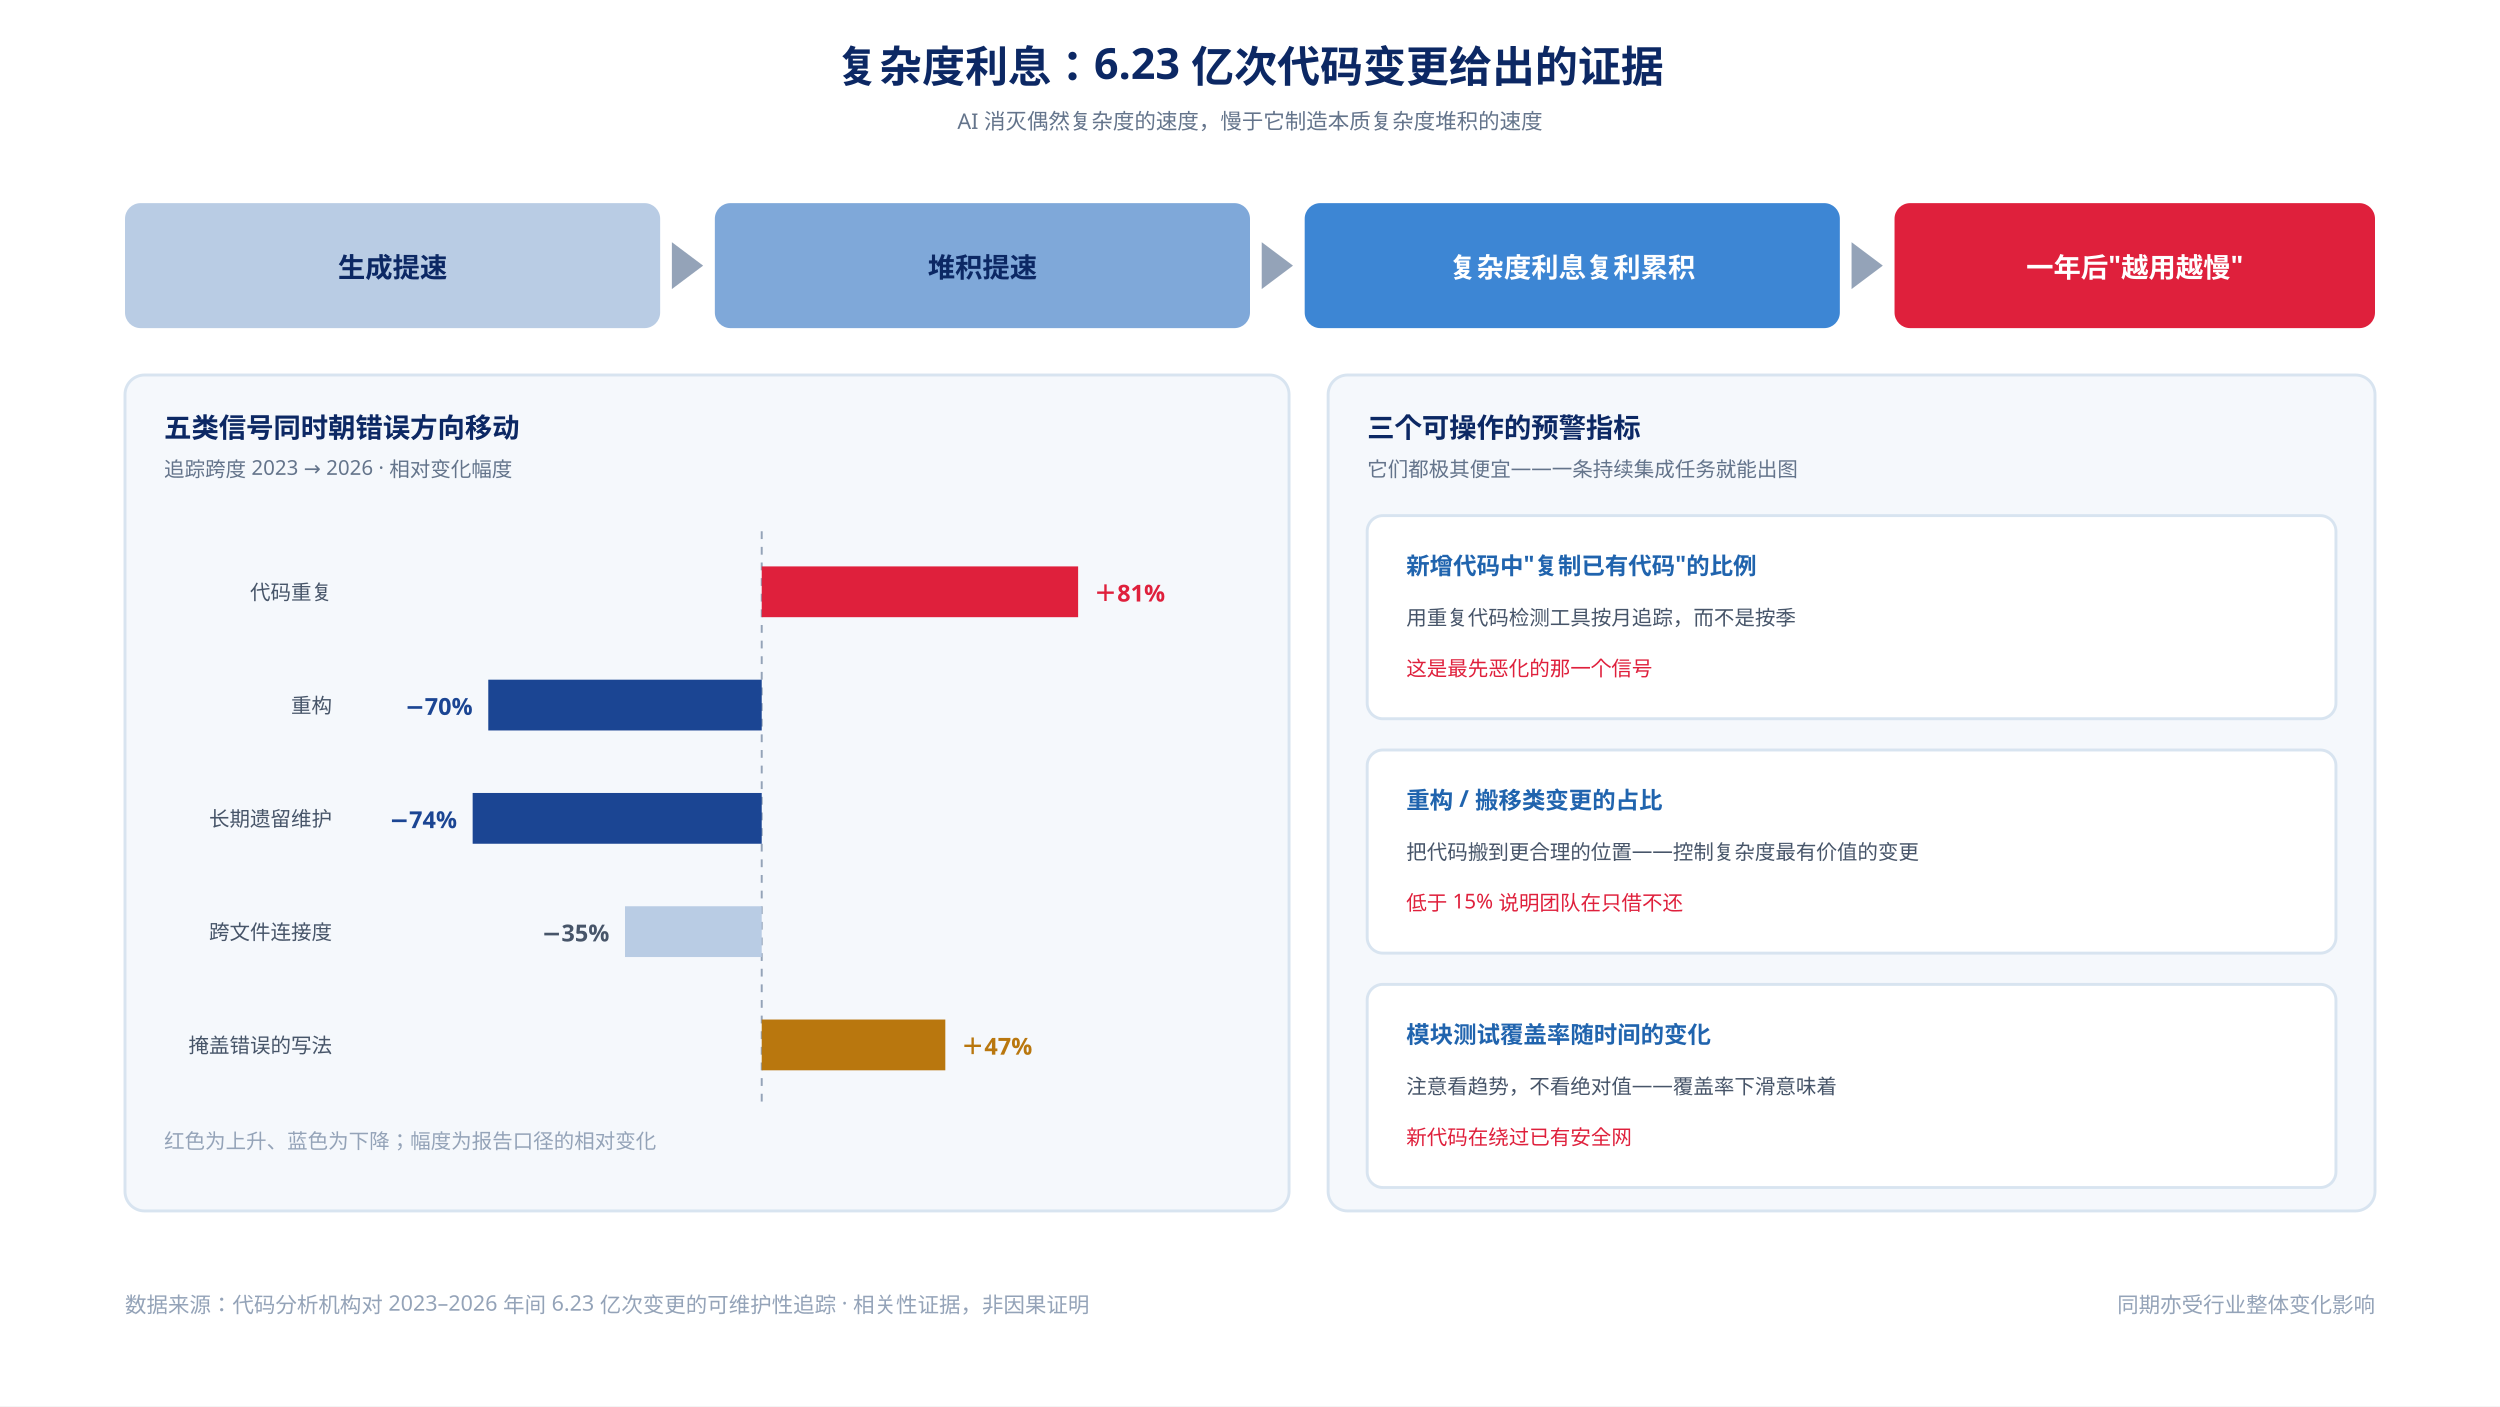
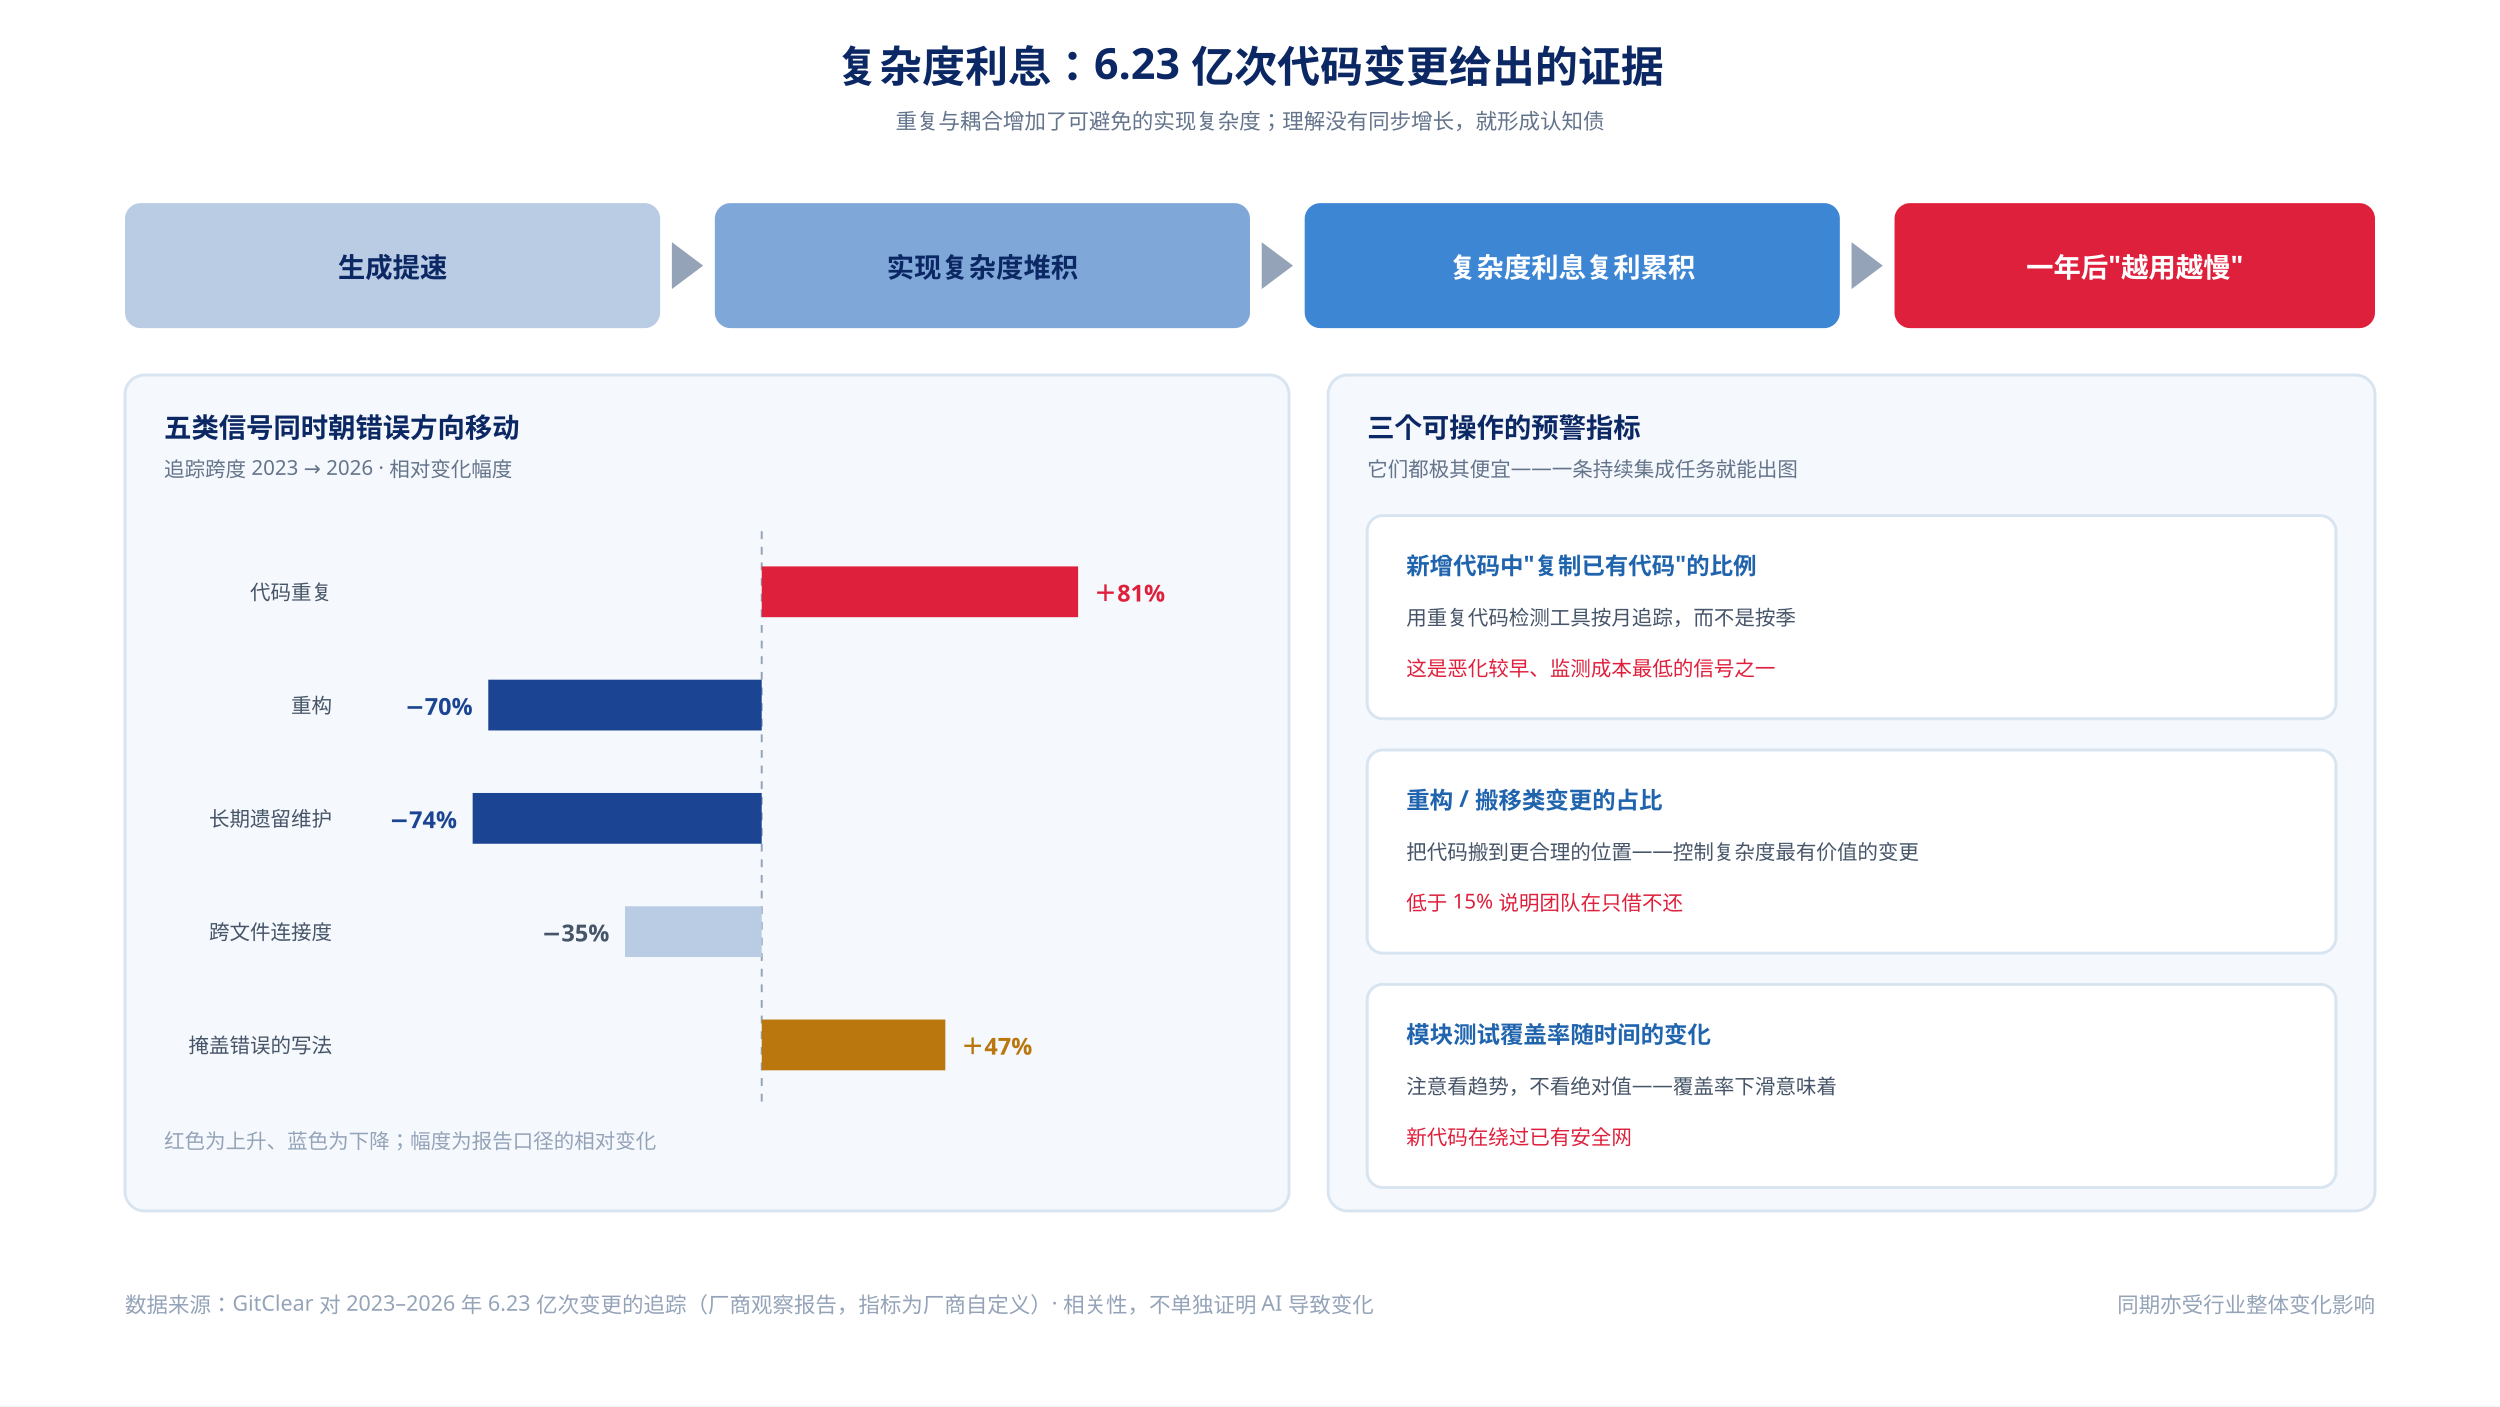
<svg xmlns="http://www.w3.org/2000/svg" viewBox="0 0 1280 720" width="1280" height="720" font-family="Book Sans, Source Han Sans CN, 思源黑体 CN, sans-serif" font-size="12" data-pptx-page-role="content">
  <rect x="0" y="0" width="1280" height="720" fill="#FFFFFF" />
  <g id="title" data-pptx-bounds="0 14 1280 58">
    <text x="640" y="42" font-size="22" font-weight="bold" fill="#0C2864" text-anchor="middle">复杂度利息：6.23 亿次代码变更给出的证据</text>
-     <text x="640" y="66" font-size="11" fill="#64748B" text-anchor="middle">AI 消灭偶然复杂度的速度，慢于它制造本质复杂度堆积的速度</text>
+     <text x="640" y="66" font-size="11" fill="#64748B" text-anchor="middle">重复与耦合增加了可避免的实现复杂度；理解没有同步增长，就形成认知债</text>
  </g>
  <g id="content" data-pptx-bounds="40 84 1200 560">
    <rect x="64" y="104" width="274" height="64" rx="8" fill="#B9CCE4" />
    <text x="201" y="142" font-size="14" font-weight="bold" fill="#0C2864" text-anchor="middle">生成提速</text>
    <polygon points="344,124 360,136 344,148" fill="#94A3B8" />
    <rect x="366" y="104" width="274" height="64" rx="8" fill="#7FA8D9" />
-     <text x="503" y="142" font-size="14" font-weight="bold" fill="#0C2864" text-anchor="middle">堆积提速</text>
+     <text x="503" y="142" font-size="14" font-weight="bold" fill="#0C2864" text-anchor="middle">实现复杂度堆积</text>
    <polygon points="646,124 662,136 646,148" fill="#94A3B8" />
    <rect x="668" y="104" width="274" height="64" rx="8" fill="#3D86D4" />
    <text x="805" y="142" font-size="14" font-weight="bold" fill="#FFFFFF" text-anchor="middle">复杂度利息复利累积</text>
    <polygon points="948,124 964,136 948,148" fill="#94A3B8" />
    <rect x="970" y="104" width="246" height="64" rx="8" fill="#DF203C" />
    <text x="1093" y="142" font-size="14" font-weight="bold" fill="#FFFFFF" text-anchor="middle">一年后"越用越慢"</text>
    <rect x="64" y="192" width="596" height="428" rx="10" fill="#F5F8FC" stroke="#D8E4F0" stroke-width="1.5" />
    <text x="84" y="224" font-size="14" font-weight="bold" fill="#0C2864">五类信号同时朝错误方向移动</text>
    <text x="84" y="244" font-size="10.5" fill="#64748B">追踪跨度 2023 → 2026 · 相对变化幅度</text>
    <line x1="390" y1="272" x2="390" y2="564" stroke="#94A3B8" stroke-width="1" stroke-dasharray="4 4" />
    <text x="170" y="307" font-size="10.5" fill="#475569" text-anchor="end">代码重复</text>
    <rect x="390" y="290" width="162" height="26" fill="#DF203C" />
    <text x="560" y="308" font-size="12" font-weight="bold" fill="#DF203C">＋81%</text>
    <text x="170" y="365" font-size="10.5" fill="#475569" text-anchor="end">重构</text>
    <rect x="250" y="348" width="140" height="26" fill="#1B4593" />
    <text x="242" y="366" font-size="12" font-weight="bold" fill="#1B4593" text-anchor="end">−70%</text>
    <text x="170" y="423" font-size="10.5" fill="#475569" text-anchor="end">长期遗留维护</text>
    <rect x="242" y="406" width="148" height="26" fill="#1B4593" />
    <text x="234" y="424" font-size="12" font-weight="bold" fill="#1B4593" text-anchor="end">−74%</text>
    <text x="170" y="481" font-size="10.5" fill="#475569" text-anchor="end">跨文件连接度</text>
    <rect x="320" y="464" width="70" height="26" fill="#B9CCE4" />
    <text x="312" y="482" font-size="12" font-weight="bold" fill="#475569" text-anchor="end">−35%</text>
    <text x="170" y="539" font-size="10.5" fill="#475569" text-anchor="end">掩盖错误的写法</text>
    <rect x="390" y="522" width="94" height="26" fill="#B9770E" />
    <text x="492" y="540" font-size="12" font-weight="bold" fill="#B9770E">＋47%</text>
    <text x="84" y="588" font-size="10.5" fill="#94A3B8">红色为上升、蓝色为下降；幅度为报告口径的相对变化</text>
    <rect x="680" y="192" width="536" height="428" rx="10" fill="#F5F8FC" stroke="#D8E4F0" stroke-width="1.5" />
    <text x="700" y="224" font-size="14" font-weight="bold" fill="#0C2864">三个可操作的预警指标</text>
    <text x="700" y="244" font-size="10.5" fill="#64748B">它们都极其便宜——一条持续集成任务就能出图</text>
    <rect x="700" y="264" width="496" height="104" rx="8" fill="#FFFFFF" stroke="#D8E4F0" stroke-width="1.5" />
    <text x="720" y="294" font-size="12" font-weight="bold" fill="#2064AE">新增代码中"复制已有代码"的比例</text>
    <text x="720" y="320" font-size="10.5" fill="#475569">用重复代码检测工具按月追踪，而不是按季</text>
-     <text x="720" y="346" font-size="10.5" fill="#DF203C">这是最先恶化的那一个信号</text>
+     <text x="720" y="346" font-size="10.5" fill="#DF203C">这是恶化较早、监测成本最低的信号之一</text>
    <rect x="700" y="384" width="496" height="104" rx="8" fill="#FFFFFF" stroke="#D8E4F0" stroke-width="1.5" />
    <text x="720" y="414" font-size="12" font-weight="bold" fill="#2064AE">重构 / 搬移类变更的占比</text>
    <text x="720" y="440" font-size="10.5" fill="#475569">把代码搬到更合理的位置——控制复杂度最有价值的变更</text>
    <text x="720" y="466" font-size="10.5" fill="#DF203C">低于 15% 说明团队在只借不还</text>
    <rect x="700" y="504" width="496" height="104" rx="8" fill="#FFFFFF" stroke="#D8E4F0" stroke-width="1.5" />
    <text x="720" y="534" font-size="12" font-weight="bold" fill="#2064AE">模块测试覆盖率随时间的变化</text>
    <text x="720" y="560" font-size="10.5" fill="#475569">注意看趋势，不看绝对值——覆盖率下滑意味着</text>
    <text x="720" y="586" font-size="10.5" fill="#DF203C">新代码在绕过已有安全网</text>
  </g>
  <g id="footnote" data-pptx-bounds="0 650 1280 40">
-     <text x="64" y="672" font-size="11" fill="#94A3B8">数据来源：代码分析机构对 2023–2026 年间 6.23 亿次变更的可维护性追踪 · 相关性证据，非因果证明</text>
+     <text x="64" y="672" font-size="11" fill="#94A3B8">数据来源：GitClear 对 2023–2026 年 6.23 亿次变更的追踪（厂商观察报告，指标为厂商自定义）· 相关性，不单独证明 AI 导致变化</text>
    <text x="1216" y="672" font-size="11" fill="#94A3B8" text-anchor="end">同期亦受行业整体变化影响</text>
  </g>
</svg>
